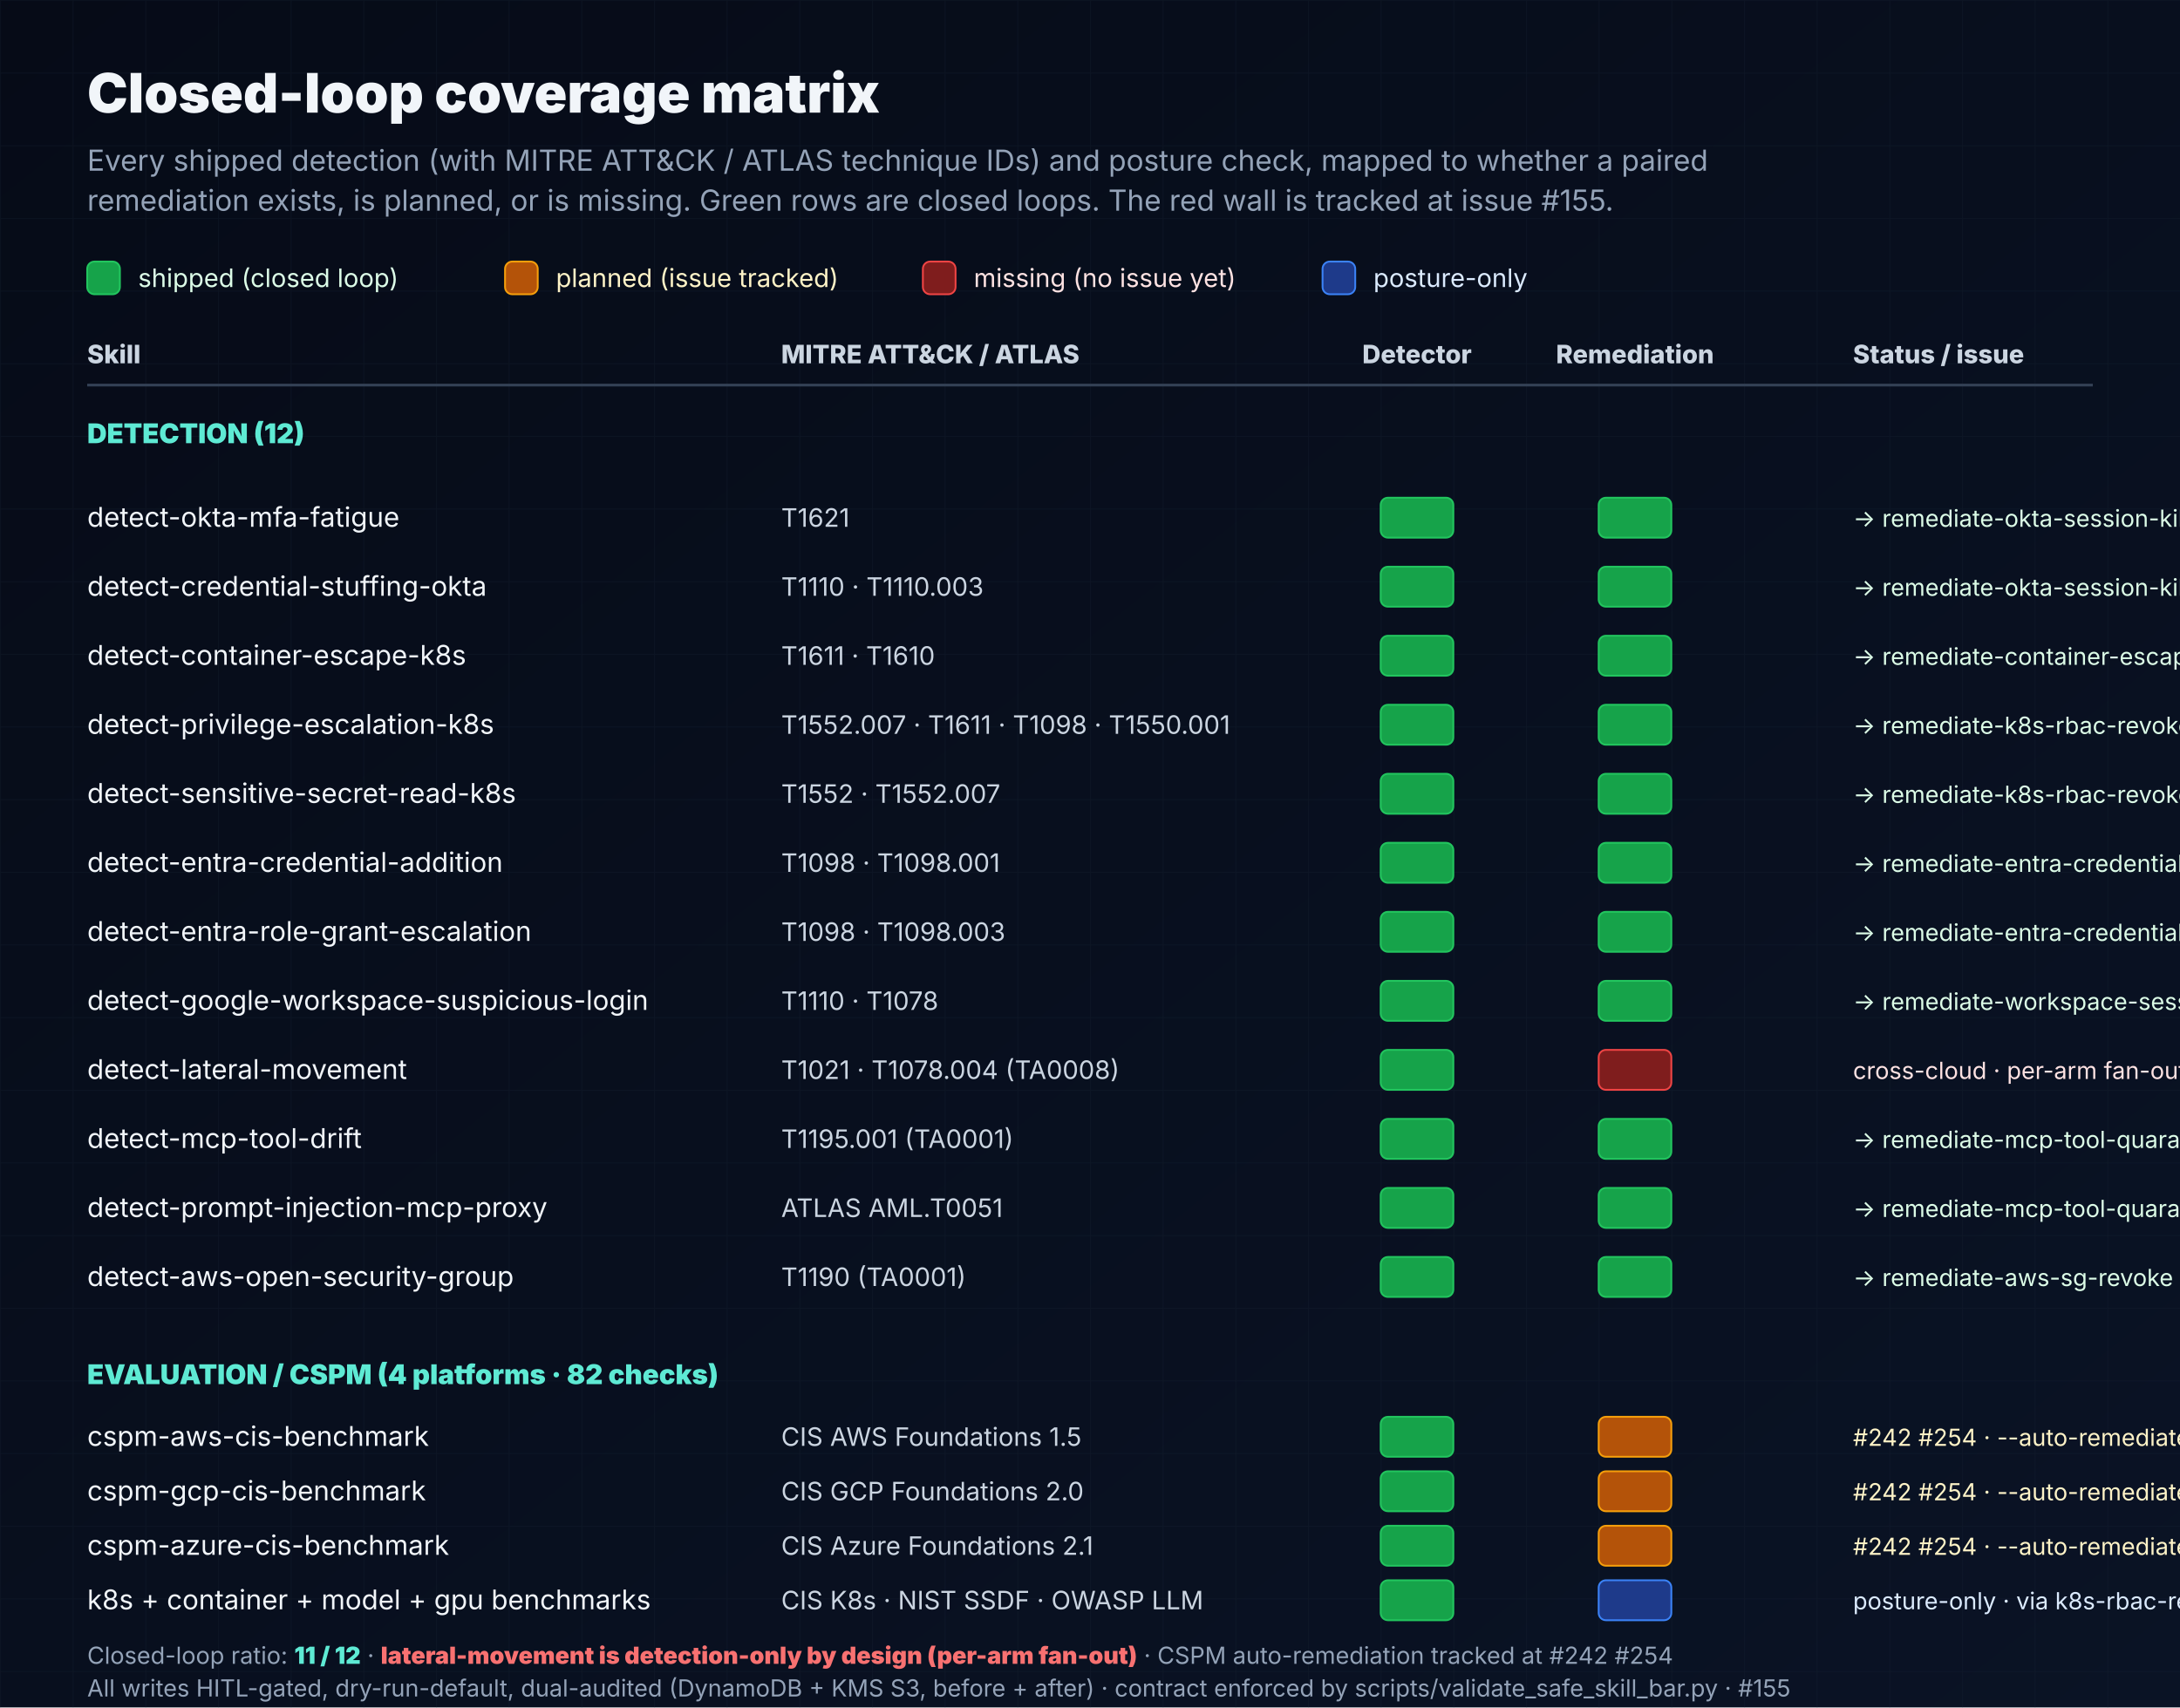
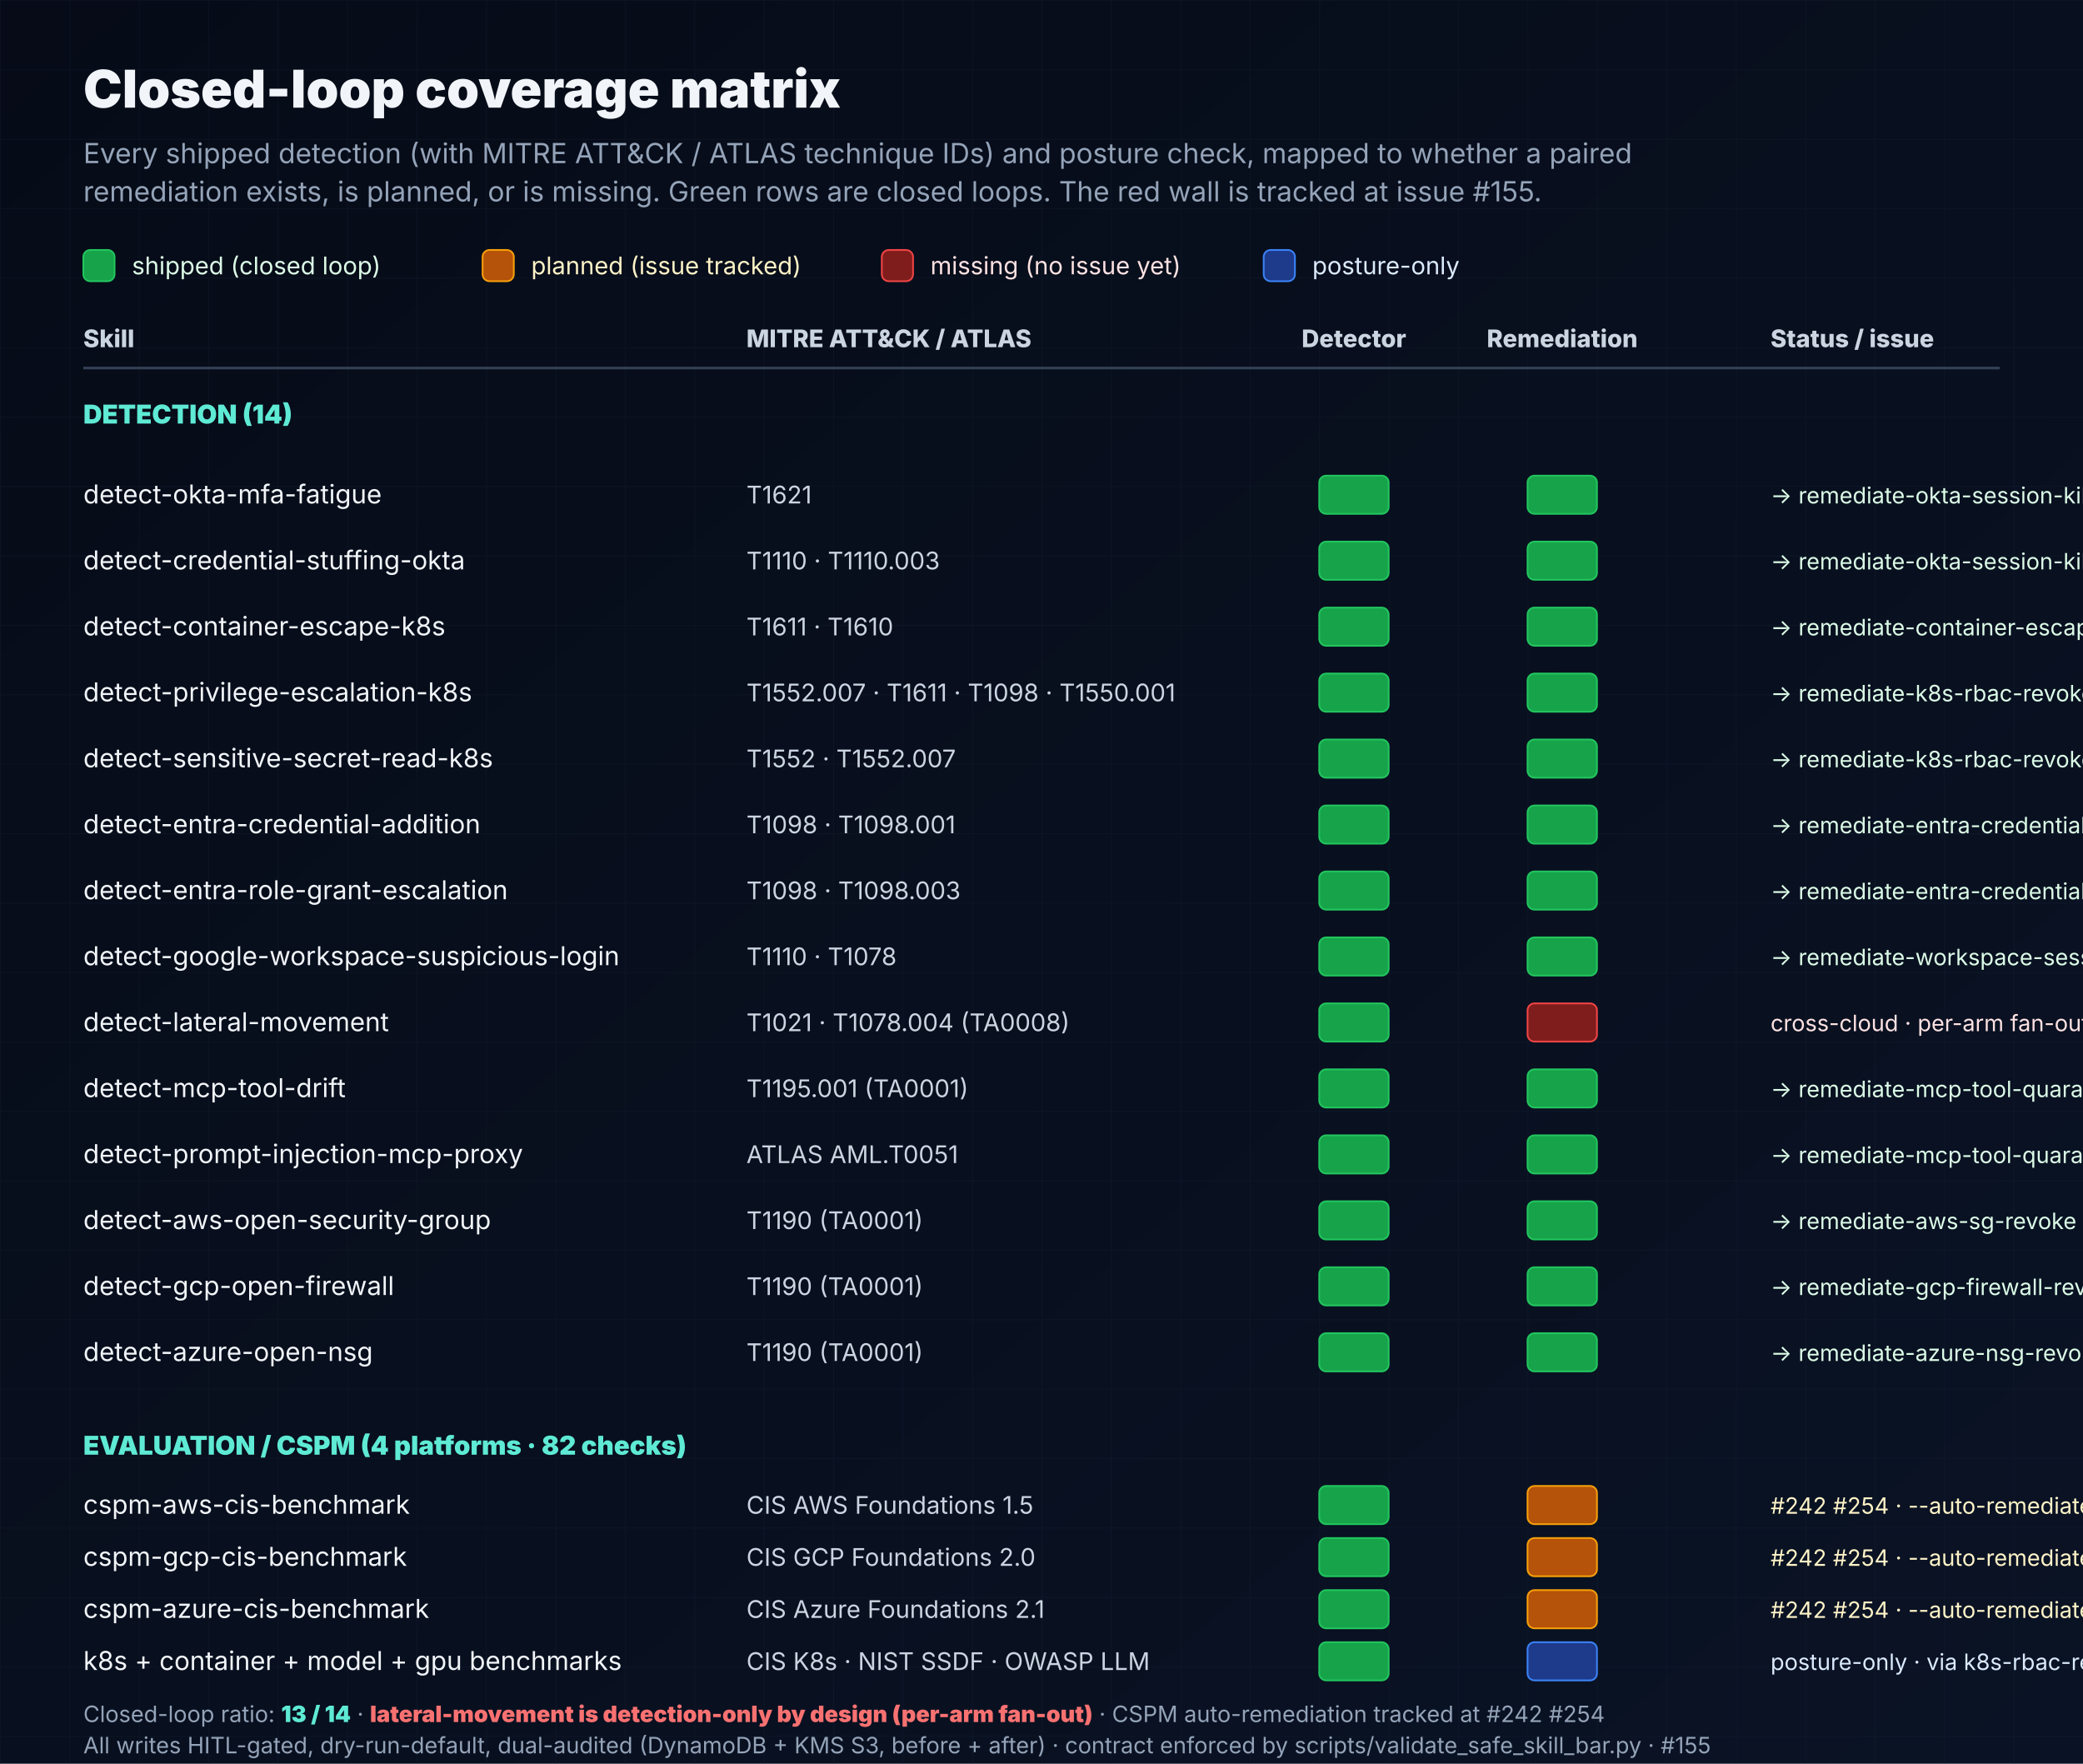
- <svg xmlns="http://www.w3.org/2000/svg" width="1200" height="940" viewBox="0 0 1200 940" role="img" aria-labelledby="cm-title cm-desc">
+ <svg xmlns="http://www.w3.org/2000/svg" width="1200" height="1016" viewBox="0 0 1200 1016" role="img" aria-labelledby="cm-title cm-desc">
  <defs>
    <linearGradient id="bg2" x1="0" y1="0" x2="1" y2="1">
      <stop offset="0%" stop-color="#060b17" />
      <stop offset="100%" stop-color="#0a1325" />
    </linearGradient>
    <pattern id="grid2" x="0" y="0" width="40" height="40" patternUnits="userSpaceOnUse">
      <path d="M40 0H0V40" fill="none" stroke="#1e293b" stroke-opacity="0.25" stroke-width="1" />
    </pattern>
  </defs>
-   <rect width="1200" height="940" fill="url(#bg2)" />
-   <rect width="1200" height="940" fill="url(#grid2)" />
+   <rect width="1200" height="1016" fill="url(#bg2)" />
+   <rect width="1200" height="1016" fill="url(#grid2)" />
  <text x="48" y="62" fill="#f1f5f9" font-family="Inter, system-ui, sans-serif" font-size="30" font-weight="900">Closed-loop coverage matrix</text>
  <text x="48" y="94" fill="#94a3b8" font-family="Inter, system-ui, sans-serif" font-size="16">Every shipped detection (with MITRE ATT&amp;CK / ATLAS technique IDs) and posture check, mapped to whether a paired</text>
  <text x="48" y="116" fill="#94a3b8" font-family="Inter, system-ui, sans-serif" font-size="16">remediation exists, is planned, or is missing. Green rows are closed loops. The red wall is tracked at issue #155.</text>
  <g transform="translate(48,144)" font-family="Inter, system-ui, sans-serif" font-size="14">
    <g>
      <rect x="0" y="0" width="18" height="18" rx="4" fill="#16a34a" stroke="#22c55e" />
      <text x="28" y="14" fill="#dcfce7">shipped (closed loop)</text>
    </g>
    <g transform="translate(230,0)">
      <rect x="0" y="0" width="18" height="18" rx="4" fill="#b45309" stroke="#f59e0b" />
      <text x="28" y="14" fill="#fef3c7">planned (issue tracked)</text>
    </g>
    <g transform="translate(460,0)">
      <rect x="0" y="0" width="18" height="18" rx="4" fill="#7f1d1d" stroke="#ef4444" />
      <text x="28" y="14" fill="#fee2e2">missing (no issue yet)</text>
    </g>
    <g transform="translate(680,0)">
      <rect x="0" y="0" width="18" height="18" rx="4" fill="#1e3a8a" stroke="#3b82f6" />
      <text x="28" y="14" fill="#dbeafe">posture-only</text>
    </g>
  </g>
  <g font-family="Inter, system-ui, sans-serif" font-size="14" font-weight="800" fill="#cbd5e1">
    <text x="48" y="200">Skill</text>
    <text x="430" y="200">MITRE ATT&amp;CK / ATLAS</text>
    <text x="780" y="200" text-anchor="middle">Detector</text>
    <text x="900" y="200" text-anchor="middle">Remediation</text>
    <text x="1020" y="200">Status / issue</text>
  </g>
  <line x1="48" y1="212" x2="1152" y2="212" stroke="#334155" stroke-width="1.5" />
-   <text x="48" y="244" fill="#5eead4" font-family="Inter, system-ui, sans-serif" font-size="15" font-weight="900">DETECTION (12)</text>
+   <text x="48" y="244" fill="#5eead4" font-family="Inter, system-ui, sans-serif" font-size="15" font-weight="900">DETECTION (14)</text>
  <g font-family="Inter, system-ui, sans-serif">
    <text x="48" y="290" fill="#f1f5f9" font-size="15">detect-okta-mfa-fatigue</text>
    <text x="430" y="290" fill="#cbd5e1" font-size="14">T1621</text>
    <rect x="760" y="274" width="40" height="22" rx="4" fill="#16a34a" stroke="#22c55e" />
    <rect x="880" y="274" width="40" height="22" rx="4" fill="#16a34a" stroke="#22c55e" />
    <text x="1020" y="290" fill="#dcfce7" font-size="13">→ remediate-okta-session-kill</text>
  </g>
  <g font-family="Inter, system-ui, sans-serif">
    <text x="48" y="328" fill="#f1f5f9" font-size="15">detect-credential-stuffing-okta</text>
    <text x="430" y="328" fill="#cbd5e1" font-size="14">T1110 · T1110.003</text>
    <rect x="760" y="312" width="40" height="22" rx="4" fill="#16a34a" stroke="#22c55e" />
    <rect x="880" y="312" width="40" height="22" rx="4" fill="#16a34a" stroke="#22c55e" />
    <text x="1020" y="328" fill="#dcfce7" font-size="13">→ remediate-okta-session-kill</text>
  </g>
  <g font-family="Inter, system-ui, sans-serif">
    <text x="48" y="366" fill="#f1f5f9" font-size="15">detect-container-escape-k8s</text>
    <text x="430" y="366" fill="#cbd5e1" font-size="14">T1611 · T1610</text>
    <rect x="760" y="350" width="40" height="22" rx="4" fill="#16a34a" stroke="#22c55e" />
    <rect x="880" y="350" width="40" height="22" rx="4" fill="#16a34a" stroke="#22c55e" />
    <text x="1020" y="366" fill="#dcfce7" font-size="13">→ remediate-container-escape-k8s</text>
  </g>
  <g font-family="Inter, system-ui, sans-serif">
    <text x="48" y="404" fill="#f1f5f9" font-size="15">detect-privilege-escalation-k8s</text>
    <text x="430" y="404" fill="#cbd5e1" font-size="14">T1552.007 · T1611 · T1098 · T1550.001</text>
    <rect x="760" y="388" width="40" height="22" rx="4" fill="#16a34a" stroke="#22c55e" />
    <rect x="880" y="388" width="40" height="22" rx="4" fill="#16a34a" stroke="#22c55e" />
    <text x="1020" y="404" fill="#dcfce7" font-size="13">→ remediate-k8s-rbac-revoke</text>
  </g>
  <g font-family="Inter, system-ui, sans-serif">
    <text x="48" y="442" fill="#f1f5f9" font-size="15">detect-sensitive-secret-read-k8s</text>
    <text x="430" y="442" fill="#cbd5e1" font-size="14">T1552 · T1552.007</text>
    <rect x="760" y="426" width="40" height="22" rx="4" fill="#16a34a" stroke="#22c55e" />
    <rect x="880" y="426" width="40" height="22" rx="4" fill="#16a34a" stroke="#22c55e" />
    <text x="1020" y="442" fill="#dcfce7" font-size="13">→ remediate-k8s-rbac-revoke (covers)</text>
  </g>
  <g font-family="Inter, system-ui, sans-serif">
    <text x="48" y="480" fill="#f1f5f9" font-size="15">detect-entra-credential-addition</text>
    <text x="430" y="480" fill="#cbd5e1" font-size="14">T1098 · T1098.001</text>
    <rect x="760" y="464" width="40" height="22" rx="4" fill="#16a34a" stroke="#22c55e" />
    <rect x="880" y="464" width="40" height="22" rx="4" fill="#16a34a" stroke="#22c55e" />
    <text x="1020" y="480" fill="#dcfce7" font-size="13">→ remediate-entra-credential-revoke</text>
  </g>
  <g font-family="Inter, system-ui, sans-serif">
    <text x="48" y="518" fill="#f1f5f9" font-size="15">detect-entra-role-grant-escalation</text>
    <text x="430" y="518" fill="#cbd5e1" font-size="14">T1098 · T1098.003</text>
    <rect x="760" y="502" width="40" height="22" rx="4" fill="#16a34a" stroke="#22c55e" />
    <rect x="880" y="502" width="40" height="22" rx="4" fill="#16a34a" stroke="#22c55e" />
    <text x="1020" y="518" fill="#dcfce7" font-size="13">→ remediate-entra-credential-revoke</text>
  </g>
  <g font-family="Inter, system-ui, sans-serif">
    <text x="48" y="556" fill="#f1f5f9" font-size="15">detect-google-workspace-suspicious-login</text>
    <text x="430" y="556" fill="#cbd5e1" font-size="14">T1110 · T1078</text>
    <rect x="760" y="540" width="40" height="22" rx="4" fill="#16a34a" stroke="#22c55e" />
    <rect x="880" y="540" width="40" height="22" rx="4" fill="#16a34a" stroke="#22c55e" />
    <text x="1020" y="556" fill="#dcfce7" font-size="13">→ remediate-workspace-session-kill</text>
  </g>
  <g font-family="Inter, system-ui, sans-serif">
    <text x="48" y="594" fill="#f1f5f9" font-size="15">detect-lateral-movement</text>
    <text x="430" y="594" fill="#cbd5e1" font-size="14">T1021 · T1078.004 (TA0008)</text>
    <rect x="760" y="578" width="40" height="22" rx="4" fill="#16a34a" stroke="#22c55e" />
    <rect x="880" y="578" width="40" height="22" rx="4" fill="#7f1d1d" stroke="#ef4444" />
    <text x="1020" y="594" fill="#fee2e2" font-size="13">cross-cloud · per-arm fan-out</text>
  </g>
  <g font-family="Inter, system-ui, sans-serif">
    <text x="48" y="632" fill="#f1f5f9" font-size="15">detect-mcp-tool-drift</text>
    <text x="430" y="632" fill="#cbd5e1" font-size="14">T1195.001 (TA0001)</text>
    <rect x="760" y="616" width="40" height="22" rx="4" fill="#16a34a" stroke="#22c55e" />
    <rect x="880" y="616" width="40" height="22" rx="4" fill="#16a34a" stroke="#22c55e" />
    <text x="1020" y="632" fill="#dcfce7" font-size="13">→ remediate-mcp-tool-quarantine</text>
  </g>
  <g font-family="Inter, system-ui, sans-serif">
    <text x="48" y="670" fill="#f1f5f9" font-size="15">detect-prompt-injection-mcp-proxy</text>
    <text x="430" y="670" fill="#cbd5e1" font-size="14">ATLAS AML.T0051</text>
    <rect x="760" y="654" width="40" height="22" rx="4" fill="#16a34a" stroke="#22c55e" />
    <rect x="880" y="654" width="40" height="22" rx="4" fill="#16a34a" stroke="#22c55e" />
    <text x="1020" y="670" fill="#dcfce7" font-size="13">→ remediate-mcp-tool-quarantine</text>
  </g>
  <g font-family="Inter, system-ui, sans-serif">
    <text x="48" y="708" fill="#f1f5f9" font-size="15">detect-aws-open-security-group</text>
    <text x="430" y="708" fill="#cbd5e1" font-size="14">T1190 (TA0001)</text>
    <rect x="760" y="692" width="40" height="22" rx="4" fill="#16a34a" stroke="#22c55e" />
    <rect x="880" y="692" width="40" height="22" rx="4" fill="#16a34a" stroke="#22c55e" />
    <text x="1020" y="708" fill="#dcfce7" font-size="13">→ remediate-aws-sg-revoke (#307 phase A)</text>
  </g>
-   <text x="48" y="762" fill="#5eead4" font-family="Inter, system-ui, sans-serif" font-size="15" font-weight="900">EVALUATION / CSPM (4 platforms · 82 checks)</text>
  <g font-family="Inter, system-ui, sans-serif">
-     <text x="48" y="796" fill="#f1f5f9" font-size="15">cspm-aws-cis-benchmark</text>
-     <text x="430" y="796" fill="#cbd5e1" font-size="14">CIS AWS Foundations 1.5</text>
-     <rect x="760" y="780" width="40" height="22" rx="4" fill="#16a34a" stroke="#22c55e" />
-     <rect x="880" y="780" width="40" height="22" rx="4" fill="#b45309" stroke="#f59e0b" />
-     <text x="1020" y="796" fill="#fef3c7" font-size="13">#242 #254 · --auto-remediate</text>
+     <text x="48" y="746" fill="#f1f5f9" font-size="15">detect-gcp-open-firewall</text>
+     <text x="430" y="746" fill="#cbd5e1" font-size="14">T1190 (TA0001)</text>
+     <rect x="760" y="730" width="40" height="22" rx="4" fill="#16a34a" stroke="#22c55e" />
+     <rect x="880" y="730" width="40" height="22" rx="4" fill="#16a34a" stroke="#22c55e" />
+     <text x="1020" y="746" fill="#dcfce7" font-size="13">→ remediate-gcp-firewall-revoke (#307 phase B-1)</text>
  </g>
  <g font-family="Inter, system-ui, sans-serif">
-     <text x="48" y="826" fill="#f1f5f9" font-size="15">cspm-gcp-cis-benchmark</text>
-     <text x="430" y="826" fill="#cbd5e1" font-size="14">CIS GCP Foundations 2.0</text>
-     <rect x="760" y="810" width="40" height="22" rx="4" fill="#16a34a" stroke="#22c55e" />
-     <rect x="880" y="810" width="40" height="22" rx="4" fill="#b45309" stroke="#f59e0b" />
-     <text x="1020" y="826" fill="#fef3c7" font-size="13">#242 #254 · --auto-remediate</text>
+     <text x="48" y="784" fill="#f1f5f9" font-size="15">detect-azure-open-nsg</text>
+     <text x="430" y="784" fill="#cbd5e1" font-size="14">T1190 (TA0001)</text>
+     <rect x="760" y="768" width="40" height="22" rx="4" fill="#16a34a" stroke="#22c55e" />
+     <rect x="880" y="768" width="40" height="22" rx="4" fill="#16a34a" stroke="#22c55e" />
+     <text x="1020" y="784" fill="#dcfce7" font-size="13">→ remediate-azure-nsg-revoke (#307 phase B-2)</text>
+   </g>
+   <text x="48" y="838" fill="#5eead4" font-family="Inter, system-ui, sans-serif" font-size="15" font-weight="900">EVALUATION / CSPM (4 platforms · 82 checks)</text>
+   <g font-family="Inter, system-ui, sans-serif">
+     <text x="48" y="872" fill="#f1f5f9" font-size="15">cspm-aws-cis-benchmark</text>
+     <text x="430" y="872" fill="#cbd5e1" font-size="14">CIS AWS Foundations 1.5</text>
+     <rect x="760" y="856" width="40" height="22" rx="4" fill="#16a34a" stroke="#22c55e" />
+     <rect x="880" y="856" width="40" height="22" rx="4" fill="#b45309" stroke="#f59e0b" />
+     <text x="1020" y="872" fill="#fef3c7" font-size="13">#242 #254 · --auto-remediate</text>
  </g>
  <g font-family="Inter, system-ui, sans-serif">
-     <text x="48" y="856" fill="#f1f5f9" font-size="15">cspm-azure-cis-benchmark</text>
-     <text x="430" y="856" fill="#cbd5e1" font-size="14">CIS Azure Foundations 2.1</text>
-     <rect x="760" y="840" width="40" height="22" rx="4" fill="#16a34a" stroke="#22c55e" />
-     <rect x="880" y="840" width="40" height="22" rx="4" fill="#b45309" stroke="#f59e0b" />
-     <text x="1020" y="856" fill="#fef3c7" font-size="13">#242 #254 · --auto-remediate</text>
+     <text x="48" y="902" fill="#f1f5f9" font-size="15">cspm-gcp-cis-benchmark</text>
+     <text x="430" y="902" fill="#cbd5e1" font-size="14">CIS GCP Foundations 2.0</text>
+     <rect x="760" y="886" width="40" height="22" rx="4" fill="#16a34a" stroke="#22c55e" />
+     <rect x="880" y="886" width="40" height="22" rx="4" fill="#b45309" stroke="#f59e0b" />
+     <text x="1020" y="902" fill="#fef3c7" font-size="13">#242 #254 · --auto-remediate</text>
  </g>
  <g font-family="Inter, system-ui, sans-serif">
-     <text x="48" y="886" fill="#f1f5f9" font-size="15">k8s + container + model + gpu benchmarks</text>
-     <text x="430" y="886" fill="#cbd5e1" font-size="14">CIS K8s · NIST SSDF · OWASP LLM</text>
-     <rect x="760" y="870" width="40" height="22" rx="4" fill="#16a34a" stroke="#22c55e" />
-     <rect x="880" y="870" width="40" height="22" rx="4" fill="#1e3a8a" stroke="#3b82f6" />
-     <text x="1020" y="886" fill="#dbeafe" font-size="13">posture-only · via k8s-rbac-revoke</text>
+     <text x="48" y="932" fill="#f1f5f9" font-size="15">cspm-azure-cis-benchmark</text>
+     <text x="430" y="932" fill="#cbd5e1" font-size="14">CIS Azure Foundations 2.1</text>
+     <rect x="760" y="916" width="40" height="22" rx="4" fill="#16a34a" stroke="#22c55e" />
+     <rect x="880" y="916" width="40" height="22" rx="4" fill="#b45309" stroke="#f59e0b" />
+     <text x="1020" y="932" fill="#fef3c7" font-size="13">#242 #254 · --auto-remediate</text>
  </g>
  <g font-family="Inter, system-ui, sans-serif">
-     <text x="48" y="916" fill="#94a3b8" font-size="13">Closed-loop ratio: <tspan fill="#5eead4" font-weight="900">11 / 12</tspan> · <tspan fill="#f87171" font-weight="900">lateral-movement is detection-only by design (per-arm fan-out)</tspan> · CSPM auto-remediation tracked at #242 #254</text>
-     <text x="48" y="934" fill="#94a3b8" font-size="13">All writes HITL-gated, dry-run-default, dual-audited (DynamoDB + KMS S3, before + after) · contract enforced by scripts/validate_safe_skill_bar.py · #155</text>
+     <text x="48" y="962" fill="#f1f5f9" font-size="15">k8s + container + model + gpu benchmarks</text>
+     <text x="430" y="962" fill="#cbd5e1" font-size="14">CIS K8s · NIST SSDF · OWASP LLM</text>
+     <rect x="760" y="946" width="40" height="22" rx="4" fill="#16a34a" stroke="#22c55e" />
+     <rect x="880" y="946" width="40" height="22" rx="4" fill="#1e3a8a" stroke="#3b82f6" />
+     <text x="1020" y="962" fill="#dbeafe" font-size="13">posture-only · via k8s-rbac-revoke</text>
+   </g>
+   <g font-family="Inter, system-ui, sans-serif">
+     <text x="48" y="992" fill="#94a3b8" font-size="13">Closed-loop ratio: <tspan fill="#5eead4" font-weight="900">13 / 14</tspan> · <tspan fill="#f87171" font-weight="900">lateral-movement is detection-only by design (per-arm fan-out)</tspan> · CSPM auto-remediation tracked at #242 #254</text>
+     <text x="48" y="1010" fill="#94a3b8" font-size="13">All writes HITL-gated, dry-run-default, dual-audited (DynamoDB + KMS S3, before + after) · contract enforced by scripts/validate_safe_skill_bar.py · #155</text>
  </g>
</svg>
